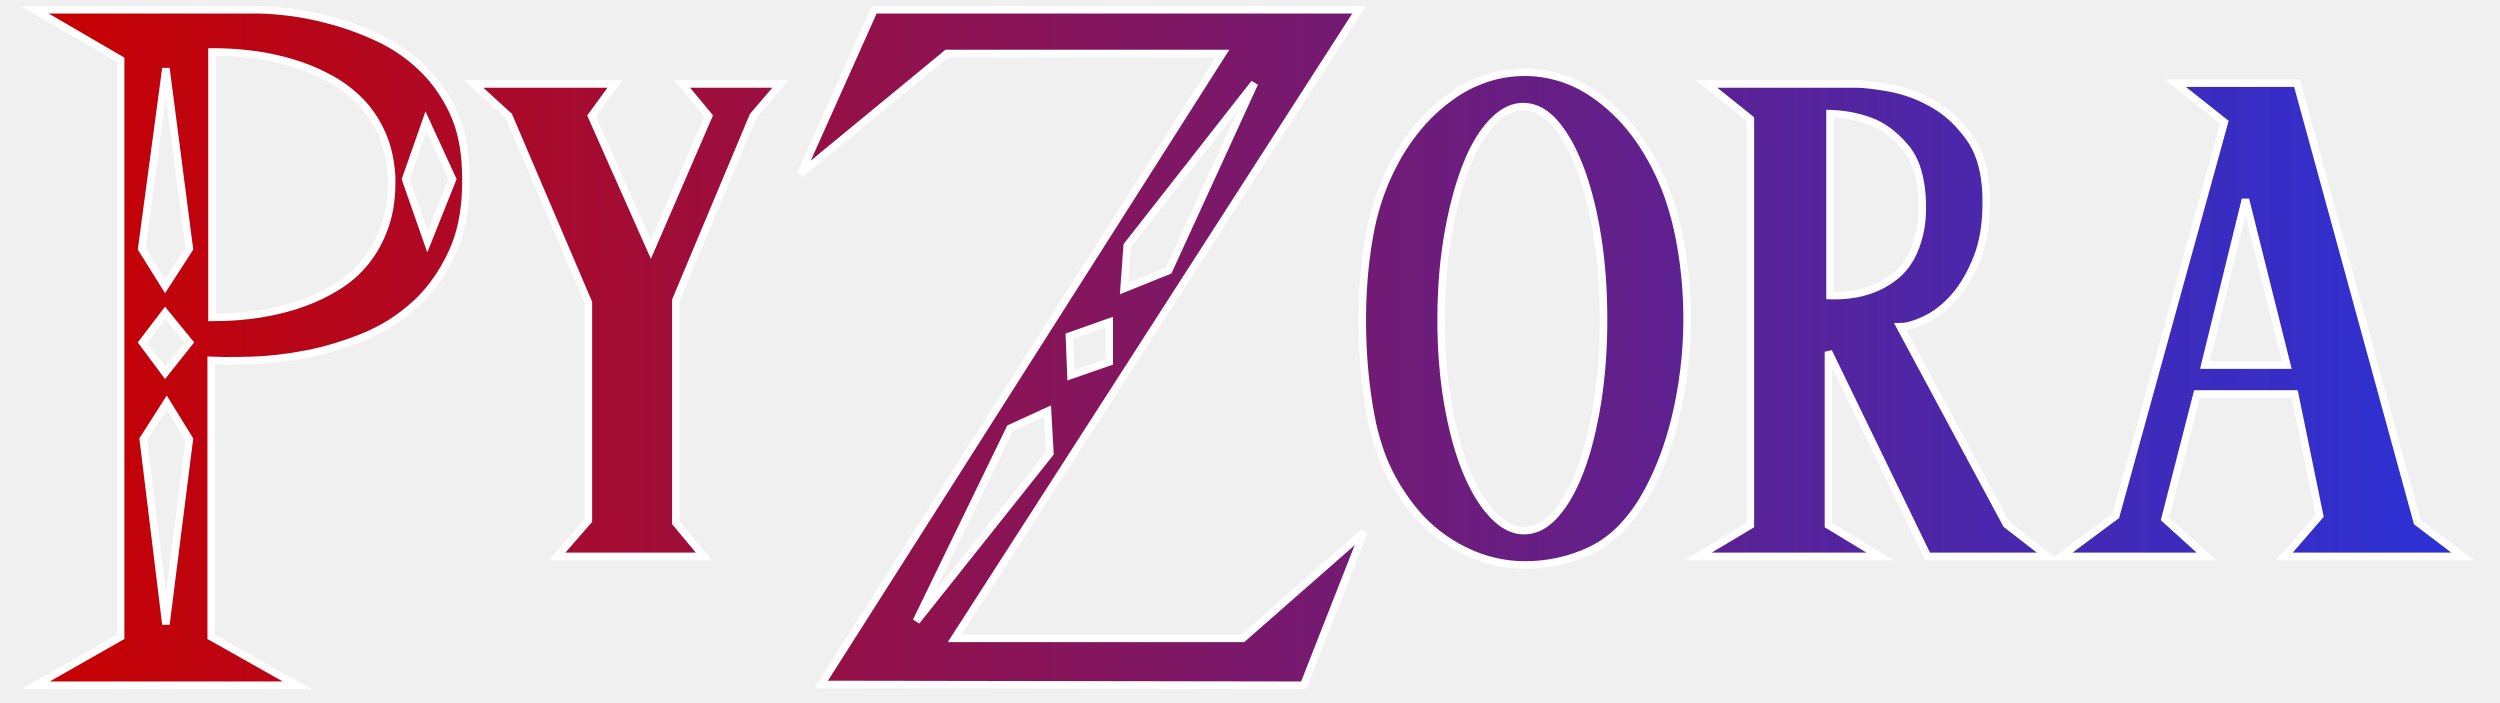
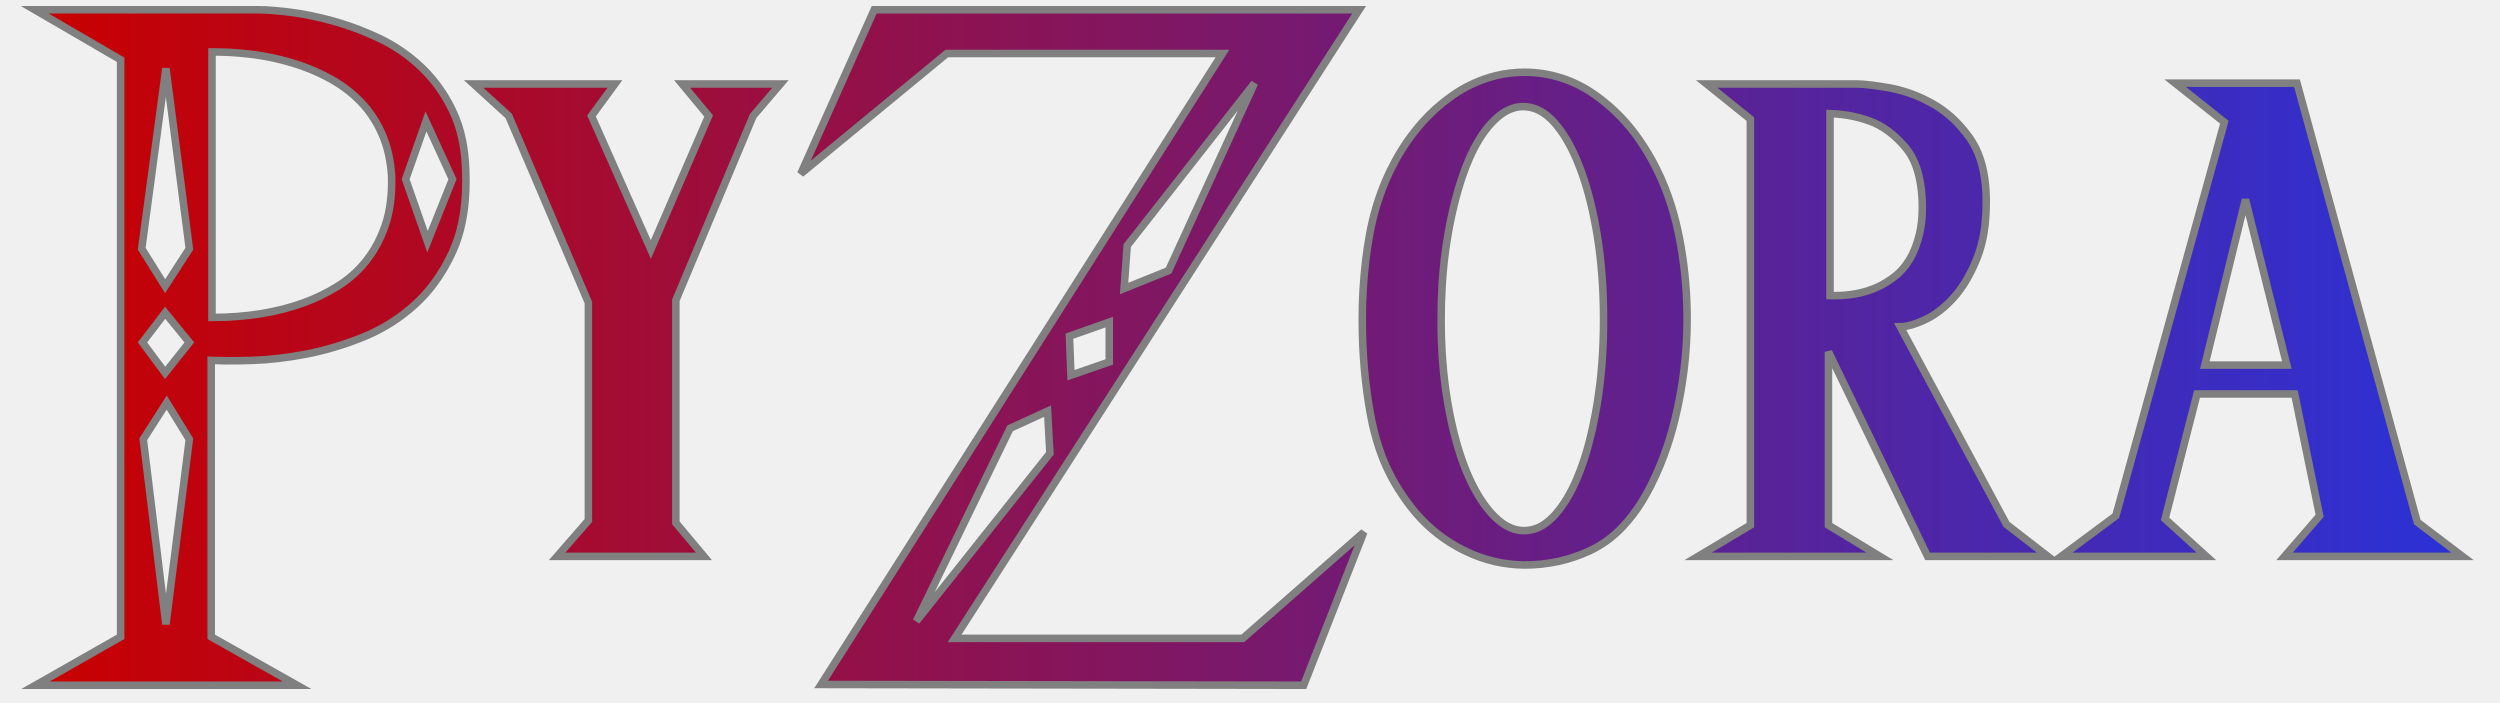
<svg xmlns="http://www.w3.org/2000/svg" width="249pt" height="70pt" viewBox="-1 -1 251 72">
  <defs>
    <linearGradient id="grad1">
      <stop class="stop1" offset="0%" stop-color="#c90000" />
      <stop class="stop3" offset="100%" stop-color="#2B31D6" />
    </linearGradient>
  </defs>
  <style>
        #fontsvg1701424359683{
            fill:url(#grad1);
        }
    </style>
-   <g id="fontsvg1701424359683" stroke-linecap="round" fill-rule="evenodd" stroke="#ffffff" stroke-width="1px" fill="#000000">
+   <g id="fontsvg1701424359683" stroke-linecap="round" fill-rule="evenodd" stroke="#808080" stroke-width="1px" fill="#000000">
    <path d="M 94.24 64.4 L 123.76 64.4 L 136.16 53.52 L 130 69.2 L 80.56 69.12 L 121.68 4.48 L 93.44 4.48 L 78.48 16.8 L 86 0 L 135.68 0 L 94.24 64.4 Z M 26.88 69.2 L 0.08 69.2 L 8.8 64.24 L 8.8 5.12 L 0 0 L 22.96 0 A 14.653 14.653 0 0 1 23.724 0.022 Q 24.554 0.066 25.697 0.195 A 56.89 56.89 0 0 1 26.08 0.24 A 26.851 26.851 0 0 1 28.307 0.608 A 35.914 35.914 0 0 1 30.44 1.12 A 28.891 28.891 0 0 1 34.301 2.477 A 32.725 32.725 0 0 1 35.2 2.88 Q 37.6 4 39.56 5.84 A 14.717 14.717 0 0 1 42.296 9.358 A 17.228 17.228 0 0 1 42.8 10.32 A 12.912 12.912 0 0 1 43.821 13.419 Q 44.103 14.819 44.154 16.419 A 21.889 21.889 0 0 1 44.16 16.64 A 27.682 27.682 0 0 1 44.176 17.562 Q 44.176 21.254 43.143 23.988 A 12.636 12.636 0 0 1 42.84 24.72 A 17.739 17.739 0 0 1 40.804 28.179 A 14.927 14.927 0 0 1 39 30.16 Q 36.64 32.32 33.68 33.52 Q 30.72 34.72 27.8 35.28 Q 24.88 35.84 22.28 35.92 A 91.132 91.132 0 0 1 21.116 35.949 Q 19.384 35.98 18.187 35.925 A 25.233 25.233 0 0 1 18.08 35.92 L 18.08 64.24 L 26.88 69.2 Z M 189.04 56 L 170.4 56 L 175.76 52.8 L 175.76 11.2 L 171.28 7.6 L 186.56 7.6 A 10.166 10.166 0 0 1 187.317 7.632 Q 188.139 7.694 189.275 7.877 A 43.348 43.348 0 0 1 190 8 A 13.863 13.863 0 0 1 193.706 9.236 A 16.051 16.051 0 0 1 194.4 9.6 A 11.055 11.055 0 0 1 197.222 11.868 A 13.786 13.786 0 0 1 198.2 13.08 Q 199.575 14.991 199.853 17.999 A 16.831 16.831 0 0 1 199.92 19.2 A 24.793 24.793 0 0 1 199.926 19.739 Q 199.926 23.067 199 25.4 Q 198.109 27.645 196.9 29.129 A 9.699 9.699 0 0 1 196.6 29.48 Q 195.2 31.04 193.64 31.76 A 11.843 11.843 0 0 1 192.81 32.108 Q 191.81 32.48 191.12 32.48 L 202 52.72 L 206.24 56 L 193.92 56 L 183.76 35.04 L 183.76 52.8 L 189.04 56 Z M 248.72 56 L 230.48 56 L 234.08 51.84 L 231.52 39.36 L 221.52 39.36 L 218.24 52.16 L 222.48 56 L 207.6 56 L 213.2 51.84 L 224.32 11.52 L 219.28 7.52 L 231.76 7.52 L 244.08 52.48 L 248.72 56 Z M 44.96 7.6 L 59.44 7.6 L 57.04 10.88 L 63.12 24.56 L 69.04 10.88 L 66.32 7.6 L 76.4 7.6 L 73.6 10.88 L 65.68 29.76 L 65.68 52.56 L 68.56 56 L 53.52 56 L 56.72 52.32 L 56.72 30 L 48.56 10.88 L 44.96 7.6 Z M 167.698 20.189 A 24.675 24.675 0 0 0 166.08 16.16 A 23.807 23.807 0 0 0 164.341 13.253 A 18.356 18.356 0 0 0 160.24 9 A 15.397 15.397 0 0 0 159.742 8.647 A 12.407 12.407 0 0 0 152.64 6.4 A 12.471 12.471 0 0 0 149.683 6.75 A 13.337 13.337 0 0 0 145.16 8.84 A 17.531 17.531 0 0 0 142.152 11.523 A 21.311 21.311 0 0 0 139.36 15.52 A 22.853 22.853 0 0 0 138.363 17.582 A 25.872 25.872 0 0 0 136.76 23 A 43.543 43.543 0 0 0 136.359 25.626 A 50.647 50.647 0 0 0 136 31.76 Q 136 36.96 136.88 41.64 A 24.442 24.442 0 0 0 137.698 44.833 A 19.042 19.042 0 0 0 140.08 49.68 A 18.801 18.801 0 0 0 140.987 50.941 A 15.517 15.517 0 0 0 145.76 55.04 A 16.687 16.687 0 0 0 146.708 55.521 A 13.872 13.872 0 0 0 152.64 56.88 Q 156.16 56.88 159.28 55.44 A 11.139 11.139 0 0 0 162.675 52.969 A 15.781 15.781 0 0 0 164.64 50.4 A 22.43 22.43 0 0 0 165.535 48.809 A 28.788 28.788 0 0 0 166.56 46.56 A 30.38 30.38 0 0 0 166.88 45.74 A 33.872 33.872 0 0 0 168.04 41.96 Q 168.64 39.52 168.96 36.92 Q 169.28 34.32 169.28 31.76 A 47.852 47.852 0 0 0 169.273 30.938 A 42.953 42.953 0 0 0 168.48 23.32 A 31.584 31.584 0 0 0 167.698 20.189 Z M 152.56 53.36 A 3.736 3.736 0 0 0 154.688 52.679 Q 155.262 52.29 155.8 51.68 A 11.146 11.146 0 0 0 157.008 49.998 Q 157.517 49.141 157.965 48.102 A 21.83 21.83 0 0 0 158.36 47.12 A 28.671 28.671 0 0 0 159.221 44.393 Q 159.595 42.979 159.891 41.372 A 50.324 50.324 0 0 0 160.08 40.28 Q 160.72 36.32 160.72 31.76 Q 160.72 27.12 160.08 23.16 Q 159.496 19.548 158.513 16.768 A 25.76 25.76 0 0 0 158.32 16.24 A 20.957 20.957 0 0 0 157.439 14.219 Q 156.651 12.657 155.72 11.6 Q 154.24 9.92 152.48 9.92 Q 151.014 9.92 149.64 11.199 A 7.761 7.761 0 0 0 149.24 11.6 A 10.696 10.696 0 0 0 147.97 13.298 Q 147.437 14.168 146.97 15.232 A 21.224 21.224 0 0 0 146.56 16.24 A 31.099 31.099 0 0 0 145.607 19.235 Q 145.121 21.056 144.76 23.16 A 46.85 46.85 0 0 0 144.18 28.307 A 58.216 58.216 0 0 0 144.08 31.76 Q 144.08 36.32 144.76 40.28 Q 145.44 44.24 146.6 47.12 A 19.592 19.592 0 0 0 147.567 49.187 Q 148.119 50.197 148.74 50.997 A 10.242 10.242 0 0 0 149.32 51.68 Q 150.409 52.853 151.557 53.207 A 3.386 3.386 0 0 0 152.56 53.36 Z M 18.16 4.32 L 18.16 31.52 Q 23.44 31.52 27.6 30 A 18.607 18.607 0 0 0 31.014 28.336 A 20.46 20.46 0 0 0 31.04 28.32 Q 32.72 27.28 33.96 25.72 A 11.523 11.523 0 0 0 35.474 23.188 A 13.956 13.956 0 0 0 35.92 22.04 Q 36.64 19.92 36.56 17.04 A 14.708 14.708 0 0 0 36.245 14.778 A 11.027 11.027 0 0 0 35.56 12.68 A 11.506 11.506 0 0 0 34.105 10.246 A 10.304 10.304 0 0 0 33.4 9.44 Q 32.08 8.08 30.44 7.16 A 19.314 19.314 0 0 0 27.382 5.77 A 17.8 17.8 0 0 0 27.12 5.68 A 25.236 25.236 0 0 0 21.889 4.528 A 32.395 32.395 0 0 0 18.16 4.32 Z M 99.92 42.88 L 90.32 62.64 L 104 45.44 L 103.76 41.12 L 99.92 42.88 Z M 124.96 7.52 L 111.92 24.16 L 111.6 28.56 L 116.16 26.72 L 124.96 7.52 Z M 183.92 10.64 L 183.92 29.28 A 14.934 14.934 0 0 0 184.347 29.286 Q 185.534 29.286 186.587 29.091 A 9.291 9.291 0 0 0 188.8 28.4 Q 189.68 28 190.56 27.32 Q 191.44 26.64 192.08 25.56 A 8.175 8.175 0 0 0 192.696 24.259 A 10.979 10.979 0 0 0 193.08 23 A 9.943 9.943 0 0 0 193.301 21.702 Q 193.407 20.702 193.36 19.52 A 14.251 14.251 0 0 0 193.133 17.5 Q 192.74 15.441 191.72 14.2 A 10.766 10.766 0 0 0 190.284 12.743 A 8.034 8.034 0 0 0 188.48 11.6 Q 186.4 10.72 183.92 10.64 Z M 13.52 40.24 L 11.12 44 L 13.44 62.96 L 15.84 44 L 13.52 40.24 Z M 13.44 6 L 10.96 24.48 L 13.36 28.32 L 15.84 24.48 L 13.44 6 Z M 222.32 36.4 L 230.72 36.4 L 226.48 19.44 L 222.32 36.4 Z M 42.8 17.36 L 40.08 11.44 L 38 17.36 L 40.24 23.76 L 42.8 17.36 Z M 110.08 32 L 106 33.44 L 106.16 37.44 L 110.08 36.08 L 110.08 32 Z M 15.84 34.08 L 13.36 31.04 L 11.04 34.08 L 13.36 37.2 L 15.84 34.08 Z" vector-effect="non-scaling-stroke" />
  </g>
</svg>
